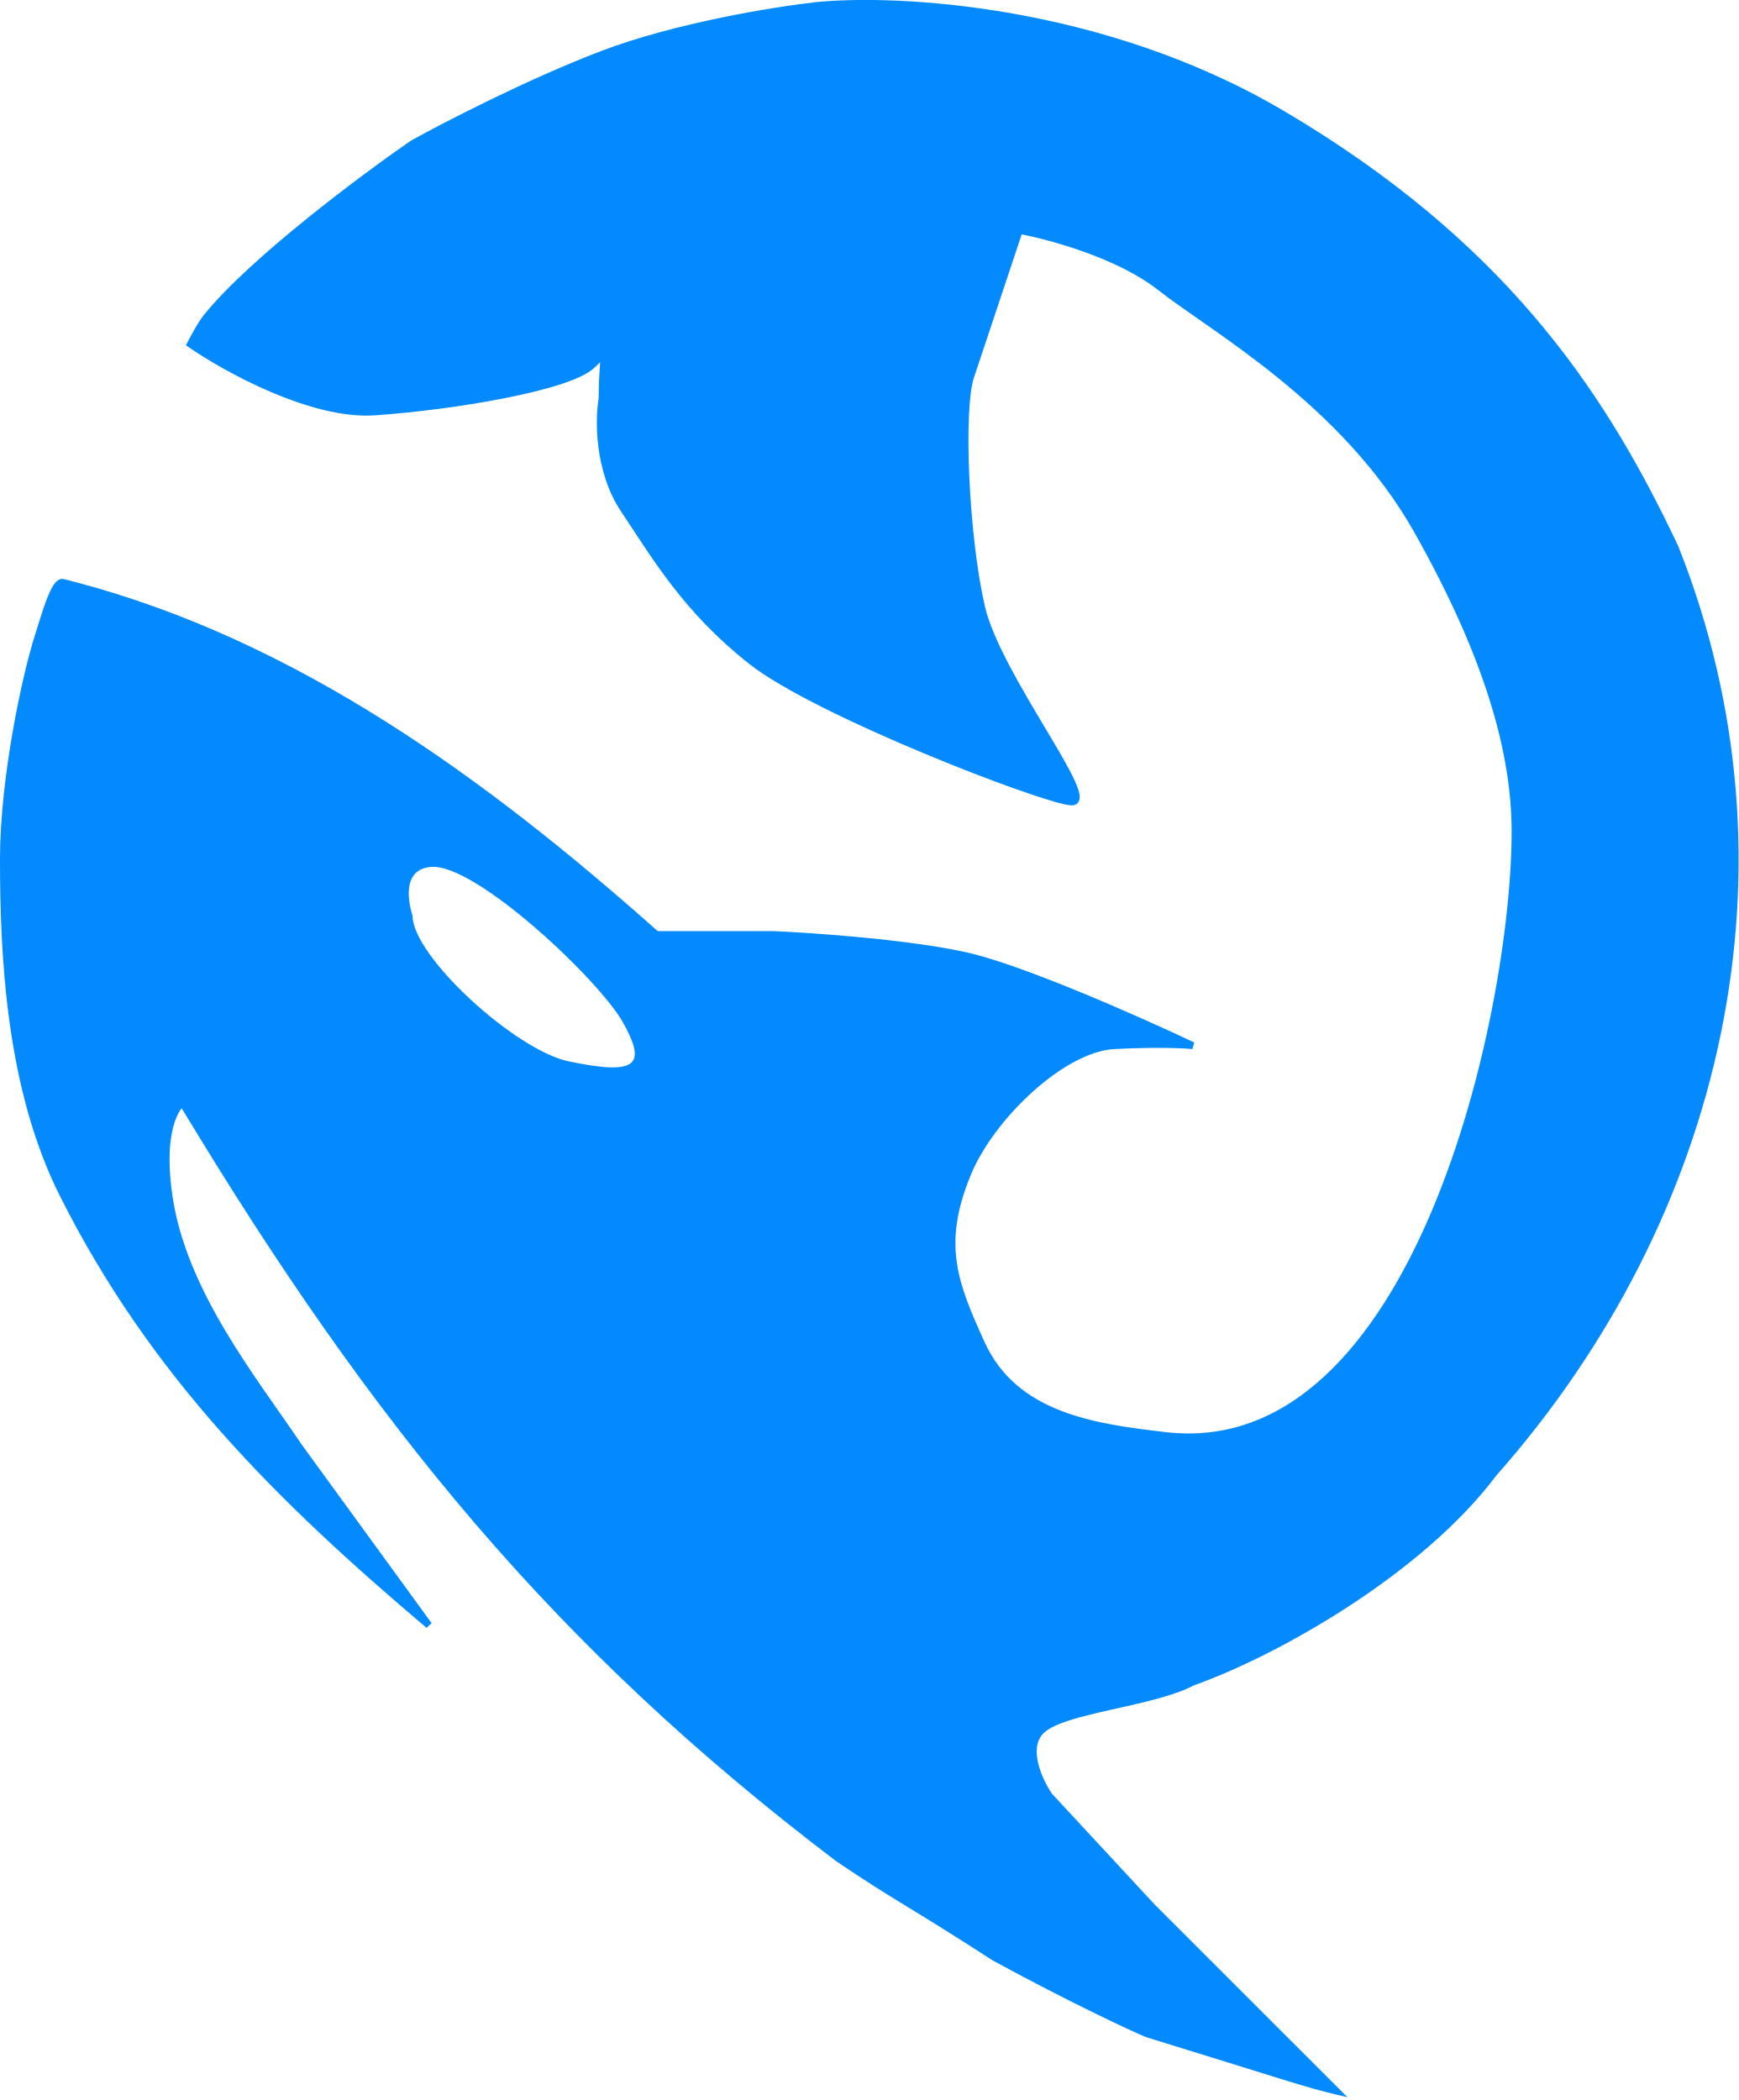
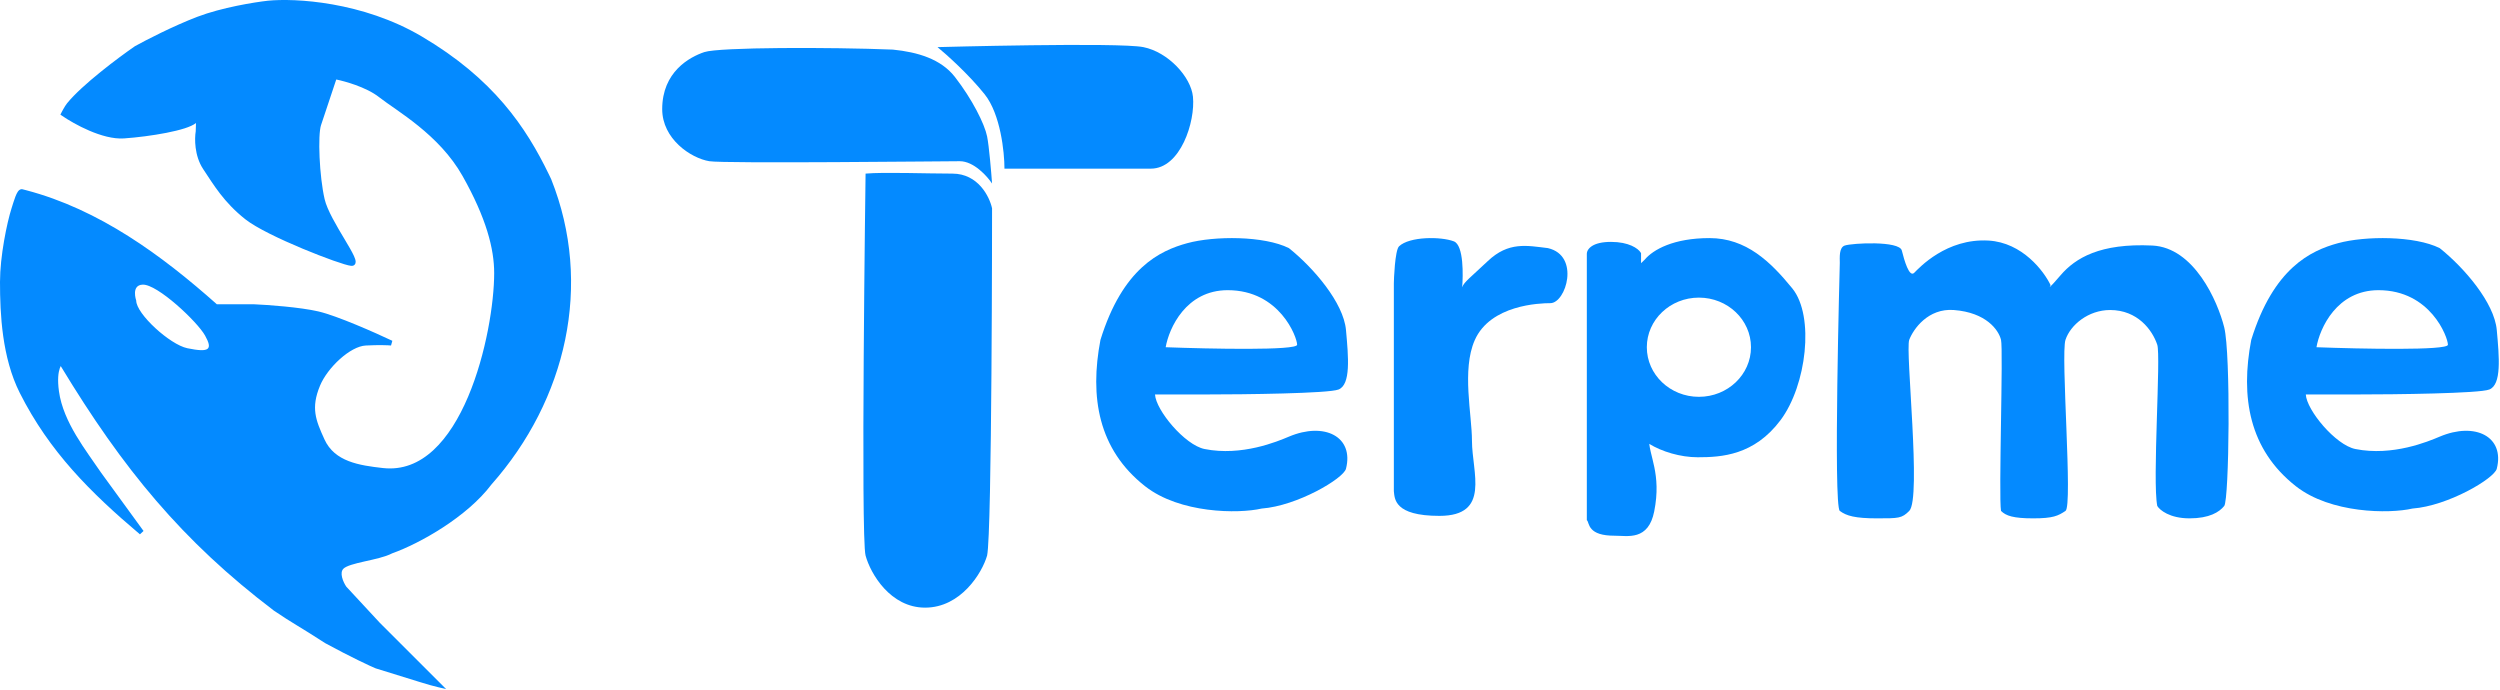
- <svg xmlns="http://www.w3.org/2000/svg" width="250" height="302" viewBox="0 0 250 302" fill="none">
-   <path d="M117.311 0.309C128.942 -0.867 158.636 0.619 184.616 15.955C216.043 34.506 230.242 55.639 240.333 76.474L241.297 78.489L241.304 78.504L241.31 78.518C259.694 124.668 247.953 175.102 215.132 212.225C209.825 219.293 201.988 225.75 193.983 230.972C185.984 236.19 177.784 240.196 171.707 242.356C168.708 243.943 163.967 244.929 159.688 245.891C157.519 246.378 155.458 246.86 153.748 247.412C152.018 247.97 150.734 248.575 150.047 249.262C148.986 250.322 148.882 251.914 149.293 253.62C149.696 255.295 150.568 256.937 151.255 257.943L166.018 273.87L192.506 300.356L193.749 301.599L192.038 301.196C187.602 300.153 184.33 298.971 164.853 292.978L164.837 292.973L164.82 292.967C163.23 292.355 153.764 287.941 142.761 281.939L142.744 281.93L142.728 281.919C136.734 278.035 133.238 275.913 130.174 274.037C127.105 272.159 124.466 270.526 120.196 267.627L120.186 267.62L120.175 267.611C79.8 236.951 53.676 205.057 26.119 159.364C26.111 159.375 26.101 159.386 26.093 159.397C25.826 159.751 25.466 160.346 25.145 161.277C24.503 163.142 24.014 166.37 24.757 171.721C25.718 178.636 28.764 185.257 32.385 191.35C36.008 197.447 40.163 202.95 43.364 207.718L62.062 233.424L61.334 234.1C39.673 215.774 21.598 197.814 8.623 172.015C0.875 156.609 1.68276e-05 137.517 0 123.494C3.89944e-05 112.215 3.064 97.488 5.023 91.348C5.517 89.803 6.108 87.76 6.727 86.161C7.035 85.363 7.365 84.636 7.713 84.122C7.886 83.867 8.084 83.632 8.312 83.472C8.52 83.326 8.779 83.225 9.066 83.259L9.191 83.281L10.729 83.676C42.87 92.123 70.263 112.273 94.567 133.899H111.15C117.123 134.159 131.136 135.147 139.288 137.028C143.384 137.974 149.652 140.326 155.795 142.866C161.948 145.411 168.014 148.16 171.721 149.916L171.457 150.865C170.191 150.739 166.14 150.557 160.236 150.867C156.71 151.053 152.41 153.49 148.529 156.972C144.663 160.44 141.306 164.861 139.637 168.866C137.522 173.941 137.057 177.842 137.577 181.515C138.101 185.21 139.626 188.711 141.578 193.005C143.901 198.114 147.872 201.056 152.543 202.872C157.232 204.695 162.597 205.372 167.669 205.957C176.553 206.982 184.083 203.778 190.407 197.948C196.744 192.107 201.859 183.638 205.861 174.185C213.867 155.277 217.362 132.585 217.362 119.599C217.362 108.806 213.894 95.259 203.403 76.611C192.95 58.031 174.013 47.618 166.522 41.705C163.623 39.417 159.689 37.588 155.922 36.233C152.402 34.966 149.061 34.125 146.912 33.707L140.039 54.323C139.674 55.419 139.432 57.377 139.322 59.907C139.214 62.42 139.237 65.449 139.383 68.651C139.674 75.062 140.451 82.137 141.61 87.159C142.179 89.625 143.518 92.621 145.163 95.747C146.805 98.867 148.732 102.081 150.463 104.981C152.185 107.867 153.725 110.464 154.562 112.315C154.971 113.223 155.253 114.035 155.252 114.638C155.251 114.949 155.175 115.297 154.902 115.545C154.63 115.793 154.27 115.843 153.933 115.813C153.34 115.759 152.321 115.506 151.013 115.115C149.69 114.72 148.03 114.169 146.136 113.498C142.346 112.156 137.602 110.326 132.701 108.278C122.924 104.193 112.439 99.203 107.702 95.453C98.279 87.994 93.95 80.52 89.288 73.527C87.363 70.64 86.436 67.314 86.053 64.347C85.673 61.407 85.824 58.788 86.088 57.238C86.089 55.299 86.167 53.879 86.24 52.878C86.263 52.573 86.285 52.304 86.304 52.074C86.056 52.33 85.744 52.641 85.361 52.981C84.399 53.837 82.628 54.617 80.423 55.323C78.194 56.037 75.447 56.699 72.466 57.285C66.504 58.458 59.569 59.337 53.901 59.728C49.263 60.047 43.817 58.451 38.937 56.368C34.043 54.28 29.651 51.672 27.094 49.902L26.733 49.653L26.933 49.265V49.264H26.934V49.262C26.934 49.26 26.936 49.258 26.938 49.256C26.94 49.251 26.944 49.242 26.949 49.231C26.96 49.211 26.976 49.18 26.996 49.142C27.037 49.064 27.096 48.952 27.169 48.813C27.316 48.537 27.521 48.156 27.757 47.737C28.222 46.911 28.825 45.903 29.326 45.282C32.634 41.187 38.286 36.161 43.98 31.557C49.681 26.945 55.456 22.732 59.036 20.259L59.056 20.244L59.077 20.233C63.762 17.63 75.783 11.412 86.409 7.35C97.062 3.277 111.446 0.961 117.306 0.31L117.311 0.309ZM62.105 124.665C56.967 124.936 59.301 131.619 59.32 131.675C59.32 137.521 74.131 151.054 81.81 152.644C91.654 154.681 92.996 153.189 89.602 147.077C86.207 140.965 68.556 124.326 62.105 124.665Z" fill="#048AFF" />
+ <svg xmlns="http://www.w3.org/2000/svg" width="504" height="139" viewBox="0 0 504 139" fill="none">
+   <path d="M54.013 0.145C59.385 -0.398 73.056 0.288 85.026 7.349C99.489 15.882 106.028 25.609 110.67 35.187L111.113 36.113L111.12 36.128L111.126 36.142C119.594 57.388 114.181 80.594 99.083 97.666C96.625 100.934 93.01 103.91 89.331 106.308C85.654 108.706 81.88 110.549 79.073 111.548C77.657 112.288 75.453 112.746 73.522 113.179C72.528 113.403 71.594 113.622 70.824 113.87C70.034 114.125 69.501 114.386 69.235 114.651C68.85 115.036 68.781 115.644 68.962 116.393C69.135 117.113 69.513 117.829 69.814 118.271L76.568 125.554L88.697 137.675L89.94 138.917L88.228 138.514C86.184 138.034 84.665 137.486 75.751 134.745L75.734 134.74L75.719 134.734C74.971 134.447 70.62 132.417 65.575 129.667L65.559 129.658L65.543 129.647C62.799 127.87 61.198 126.9 59.794 126.041C58.386 125.179 57.173 124.429 55.211 123.097L55.199 123.09L55.19 123.082C36.761 109.095 24.8 94.546 12.24 73.795C12.179 73.916 12.113 74.064 12.052 74.243C11.775 75.046 11.55 76.48 11.887 78.901C12.32 82.017 13.695 85.014 15.347 87.792C17.001 90.574 18.887 93.07 20.365 95.269L28.936 107.045L28.208 107.72C18.271 99.318 9.953 91.062 3.981 79.195C0.399 72.075 0 63.27 0 56.846C7.48427e-05 51.645 1.411 44.87 2.315 42.037C2.538 41.341 2.814 40.388 3.102 39.645C3.245 39.276 3.405 38.92 3.582 38.658C3.67 38.529 3.782 38.39 3.925 38.29C4.057 38.197 4.243 38.12 4.456 38.144L4.549 38.162L5.257 38.343C20.018 42.22 32.589 51.453 43.719 61.342H51.227C53.965 61.461 60.411 61.914 64.174 62.782C66.076 63.221 68.967 64.306 71.782 65.469C74.607 66.637 77.392 67.899 79.095 68.705L78.831 69.654C78.268 69.598 76.425 69.514 73.73 69.656C72.207 69.736 70.294 70.801 68.529 72.384C66.779 73.953 65.268 75.946 64.522 77.735C63.568 80.023 63.366 81.762 63.597 83.388C63.831 85.035 64.512 86.604 65.409 88.576C66.437 90.836 68.193 92.142 70.287 92.956C72.399 93.776 74.823 94.085 77.152 94.353C81.131 94.812 84.507 93.382 87.36 90.754C90.225 88.114 92.551 84.273 94.378 79.962C98.032 71.337 99.627 60.977 99.627 55.061C99.627 50.179 98.058 44.019 93.264 35.502C88.508 27.053 79.91 22.338 76.429 19.592C75.133 18.57 73.361 17.744 71.645 17.127C70.168 16.595 68.76 16.228 67.788 16.026L64.714 25.245C64.56 25.707 64.45 26.57 64.399 27.728C64.35 28.869 64.36 30.248 64.427 31.71C64.56 34.638 64.915 37.862 65.441 40.14C65.694 41.234 66.293 42.581 67.045 44.009C67.793 45.43 68.674 46.895 69.468 48.225C70.254 49.542 70.969 50.747 71.36 51.613C71.547 52.027 71.702 52.448 71.701 52.789C71.701 52.97 71.656 53.219 71.452 53.405C71.248 53.591 70.993 53.614 70.801 53.596C70.498 53.569 70.006 53.446 69.409 53.267C68.797 53.084 68.032 52.83 67.161 52.522C65.419 51.906 63.24 51.065 60.99 50.126C56.514 48.257 51.673 45.957 49.468 44.213C45.109 40.764 43.101 37.3 40.971 34.107C40.058 32.739 39.623 31.171 39.444 29.785C39.269 28.43 39.336 27.217 39.458 26.477C39.459 25.779 39.484 25.227 39.51 24.799C39.013 25.209 38.184 25.564 37.215 25.875C36.18 26.206 34.91 26.511 33.538 26.781C30.794 27.32 27.603 27.725 24.995 27.905C22.804 28.056 20.259 27.304 18.011 26.345C15.75 25.38 13.72 24.176 12.535 23.356L12.175 23.107L12.374 22.718H12.375L12.383 22.702C12.388 22.692 12.395 22.678 12.404 22.66C12.423 22.624 12.45 22.572 12.484 22.508C12.552 22.38 12.648 22.203 12.758 22.009C12.971 21.631 13.256 21.151 13.502 20.847C15.037 18.948 17.648 16.629 20.259 14.518C22.878 12.401 25.53 10.467 27.176 9.331L27.196 9.317L27.218 9.305C29.371 8.11 34.892 5.255 39.779 3.387C44.694 1.51 51.313 0.446 54.008 0.146L54.013 0.145ZM28.737 57.383C26.389 57.506 27.444 60.549 27.46 60.594C27.46 63.273 34.25 69.475 37.77 70.203C42.284 71.136 42.899 70.453 41.343 67.652C39.787 64.851 31.694 57.228 28.737 57.383Z" fill="#048AFF" />
+   <path d="M174.5 112C173.5 108.333 174.5 35 174.5 35C178.167 34.667 186.8 35 192 35C197.2 35 199.5 39.667 200 42C200 42 200 107.5 199 112C198 115.5 193.711 122.5 186.5 122.5C179.5 122.5 175.5 115.667 174.5 112Z" fill="#048AFF" />
+   <path d="M193.5 32.5C196.3 32.5 199 35.5 200 37C199.833 34.667 199.4 29.5 199 27.5C198.5 25 196 20 192.5 15.5C189.7 11.9 185 10.5 180 10C167.5 9.5 145 9.5 142 10.5C139 11.5 133.5 14.5 133.5 22C133.5 28 139.244 31.874 143 32.5C146 33 190.7 32.5 193.5 32.5Z" fill="#048AFF" />
+   <path d="M230.5 9.5C225.5 8.5 189 9.5 189 9.5C190.833 11 195.3 15 198.5 19C201.7 23 202.5 30.667 202.5 34H232C238 34 241 24.5 240.5 19.5C240.1 15.5 235.5 10.5 230.5 9.5Z" fill="#048AFF" />
+   <path d="M239.35 49.024C244.85 47.524 254.85 47.524 259.85 50.024C264.819 53.999 270.849 61.024 271.35 66.524C271.85 72.024 272.35 77.524 269.85 78.524C267.849 79.324 251.016 79.524 242.85 79.524H232.85C233.016 82.69 238.849 89.724 242.85 90.524C250.35 92.023 257.547 88.997 259.85 88.024C267 85 273 88.024 271.35 94.5C270.846 96.477 261.5 102 254.35 102.524C249.65 103.608 237.849 103.524 230.85 98.024C221.381 90.584 219.659 80.024 221.85 68.524C226.35 54.024 233.85 50.524 239.35 49.024ZM247.5 58.5C239.1 58.5 235.667 66.167 235 70C243.833 70.333 261.499 70.7 261.5 69.5C261.5 68 258 58.5 247.5 58.5Z" fill="#048AFF" />
+   <path d="M471.349 49.024C476.849 47.524 486.849 47.524 491.849 50.024C496.819 53.999 502.849 61.024 503.349 66.524C503.849 72.024 504.349 77.524 501.849 78.524C499.849 79.324 483.016 79.524 474.849 79.524H464.849C465.016 82.691 470.849 89.724 474.849 90.524C482.349 92.024 489.547 88.998 491.849 88.024C499 85 505 88.024 503.349 94.5C502.845 96.477 493.5 102 486.349 102.524C481.65 103.608 469.849 103.524 462.849 98.024C453.381 90.584 451.659 80.024 453.849 68.524C458.349 54.024 465.849 50.524 471.349 49.024ZM479.5 58.5C471.1 58.5 467.666 66.167 467 70C475.833 70.334 493.499 70.7 493.5 69.5C493.5 68 490 58.5 479.5 58.5Z" fill="#048AFF" />
+   <path d="M281 99.008V57.13C281 56.466 281.21 50.45 282.052 49.652C284.155 47.658 290.464 47.658 293.093 48.655C295.133 49.429 294.957 55.677 294.776 57.917C295.129 56.854 296.449 55.942 299.929 52.643C304.135 48.655 307.85 49.52 312.057 50.018C318.617 51.532 315.703 61.117 312.548 61.117C310.445 61.117 300.446 61.438 297.3 68.597C294.671 74.58 296.749 83.617 296.749 88.865C296.749 95.245 300.576 104 290.189 104C281 104 281.175 100.504 281 99.008Z" fill="#048AFF" />
+   <path d="M344.637 48C352.036 48 356.935 52.761 361.312 58.12C362.476 59.546 363.22 61.499 363.614 63.698C364.008 65.902 364.058 68.386 363.806 70.906C363.303 75.936 361.593 81.19 358.941 84.723C353.629 91.797 347.061 92.184 342.253 92.184C338.764 92.183 335.015 91.044 332.488 89.482C332.551 90.002 332.658 90.535 332.789 91.103C333 92.013 333.283 93.05 333.512 94.175C333.978 96.468 334.252 99.27 333.49 103.098C333.205 104.524 332.749 105.574 332.149 106.333C331.543 107.099 330.812 107.543 330.032 107.789C329.262 108.031 328.452 108.078 327.686 108.07C327.302 108.066 326.918 108.049 326.553 108.032C326.184 108.016 325.834 108 325.499 108C322.899 108 321.581 107.445 320.869 106.664C320.518 106.279 320.349 105.873 320.236 105.554C320.172 105.375 320.144 105.278 320.099 105.159C320.058 105.053 320.031 105.011 320.019 104.996L319.904 104.857V51.175C319.904 50.634 320.259 50.014 321.018 49.554C321.779 49.092 322.973 48.765 324.774 48.765C328.366 48.765 330.236 50.072 330.759 50.91L330.835 51.032V53.058L331.557 52.362C333.281 50.307 337.416 48 344.637 48ZM342.5 60C336.701 60 332 64.477 332 70C332 75.523 336.701 80 342.5 80C348.299 80 353 75.523 353 70C353 64.477 348.299 60 342.5 60Z" fill="#048AFF" />
+   <path d="M370.904 103C369.57 102 370.904 53 370.904 53C370.904 52 370.704 49.9 371.904 49.5C373.404 49 382.904 48.5 383.404 50.5C383.904 52.5 384.904 56 385.904 55C386.904 54 392.404 48 400.904 48.5C407.704 48.9 412.07 54.667 413.404 57.5C413.07 58 413.004 58.3 415.404 55.5C418.404 52 423.404 49 433.904 49.5C442.304 49.9 447.07 60.667 448.404 66C449.737 71.333 449.404 100.75 448.404 102C447.404 103.25 445.404 104.5 441.404 104.5C437.404 104.5 435.404 102.833 434.904 102C433.904 97 435.663 71.777 434.904 69.5C433.904 66.5 430.904 62.5 425.404 62.5C421.004 62.5 417.404 65.5 416.404 68.5C415.404 71.5 417.904 102 416.404 103C414.904 104 413.904 104.5 409.904 104.5C405.904 104.5 404.404 104 403.404 103C402.904 100 403.889 70.44 403.404 68.5C402.904 66.5 400.404 63 393.904 62.5C388.704 62.1 385.737 66.333 384.904 68.5C384.07 70.667 387.404 100.5 384.904 103C383.404 104.5 382.804 104.5 378.404 104.5C374.004 104.5 372.237 104 370.904 103Z" fill="#048AFF" />
</svg>
